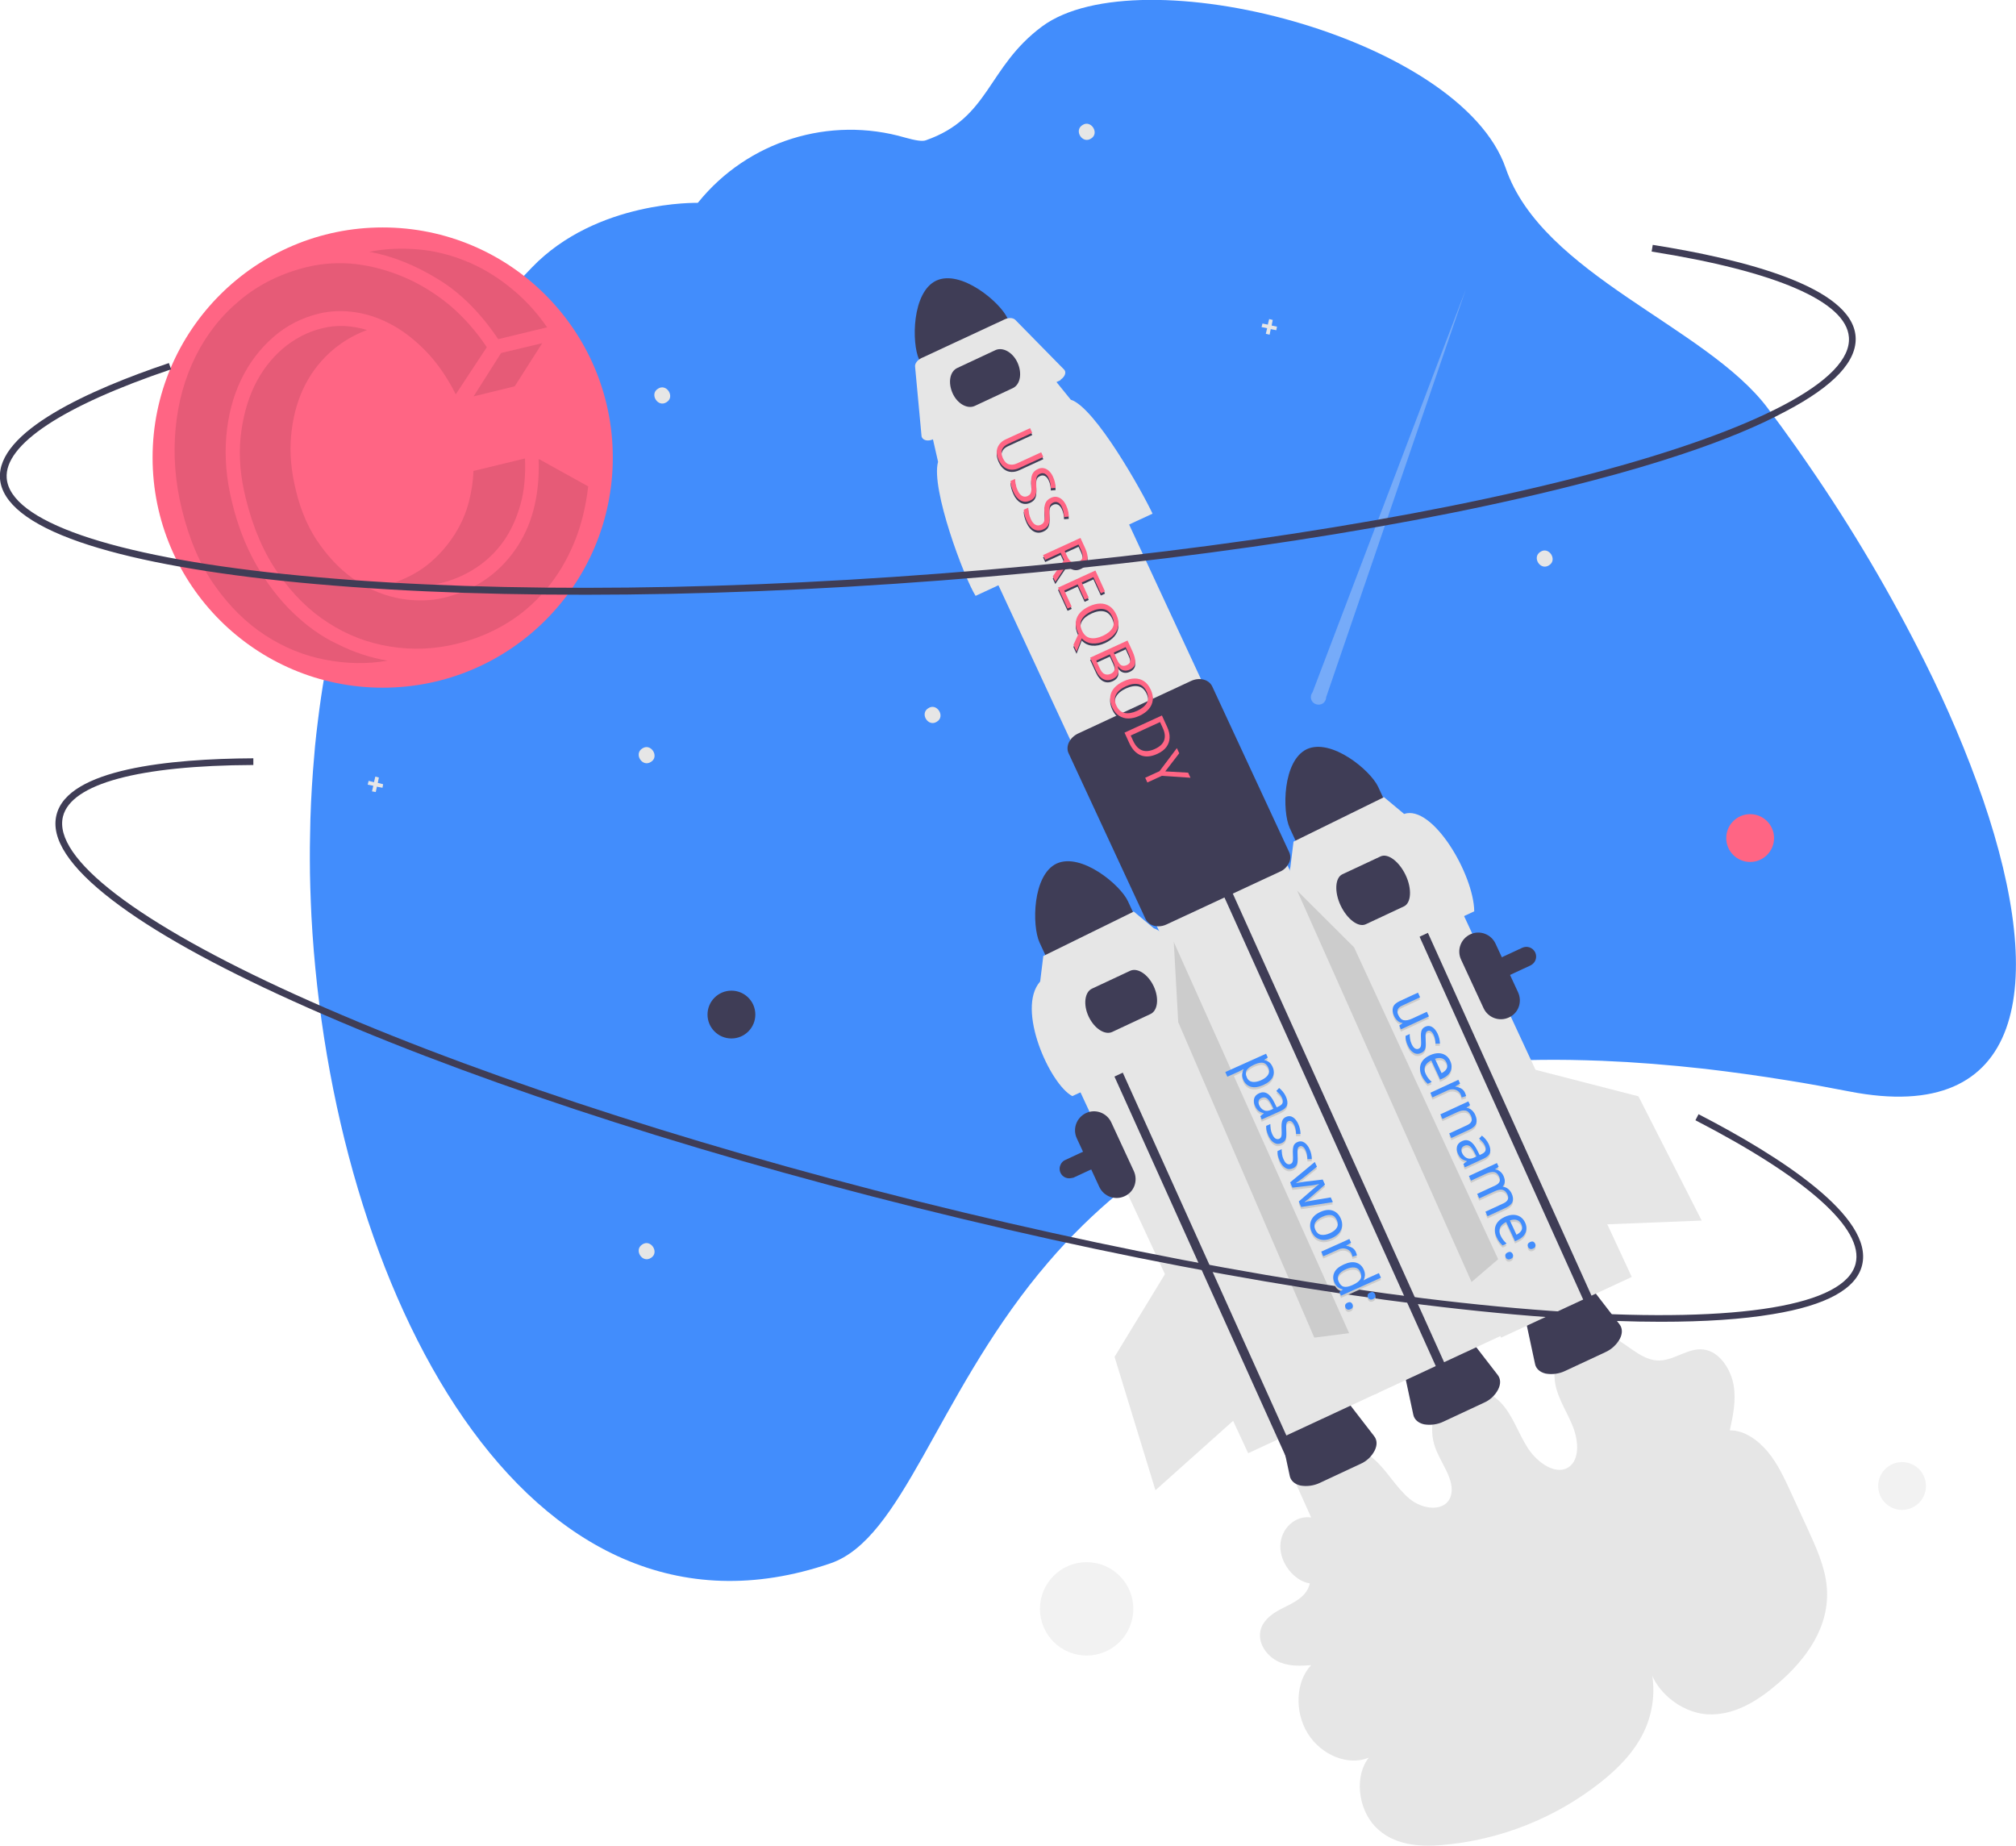
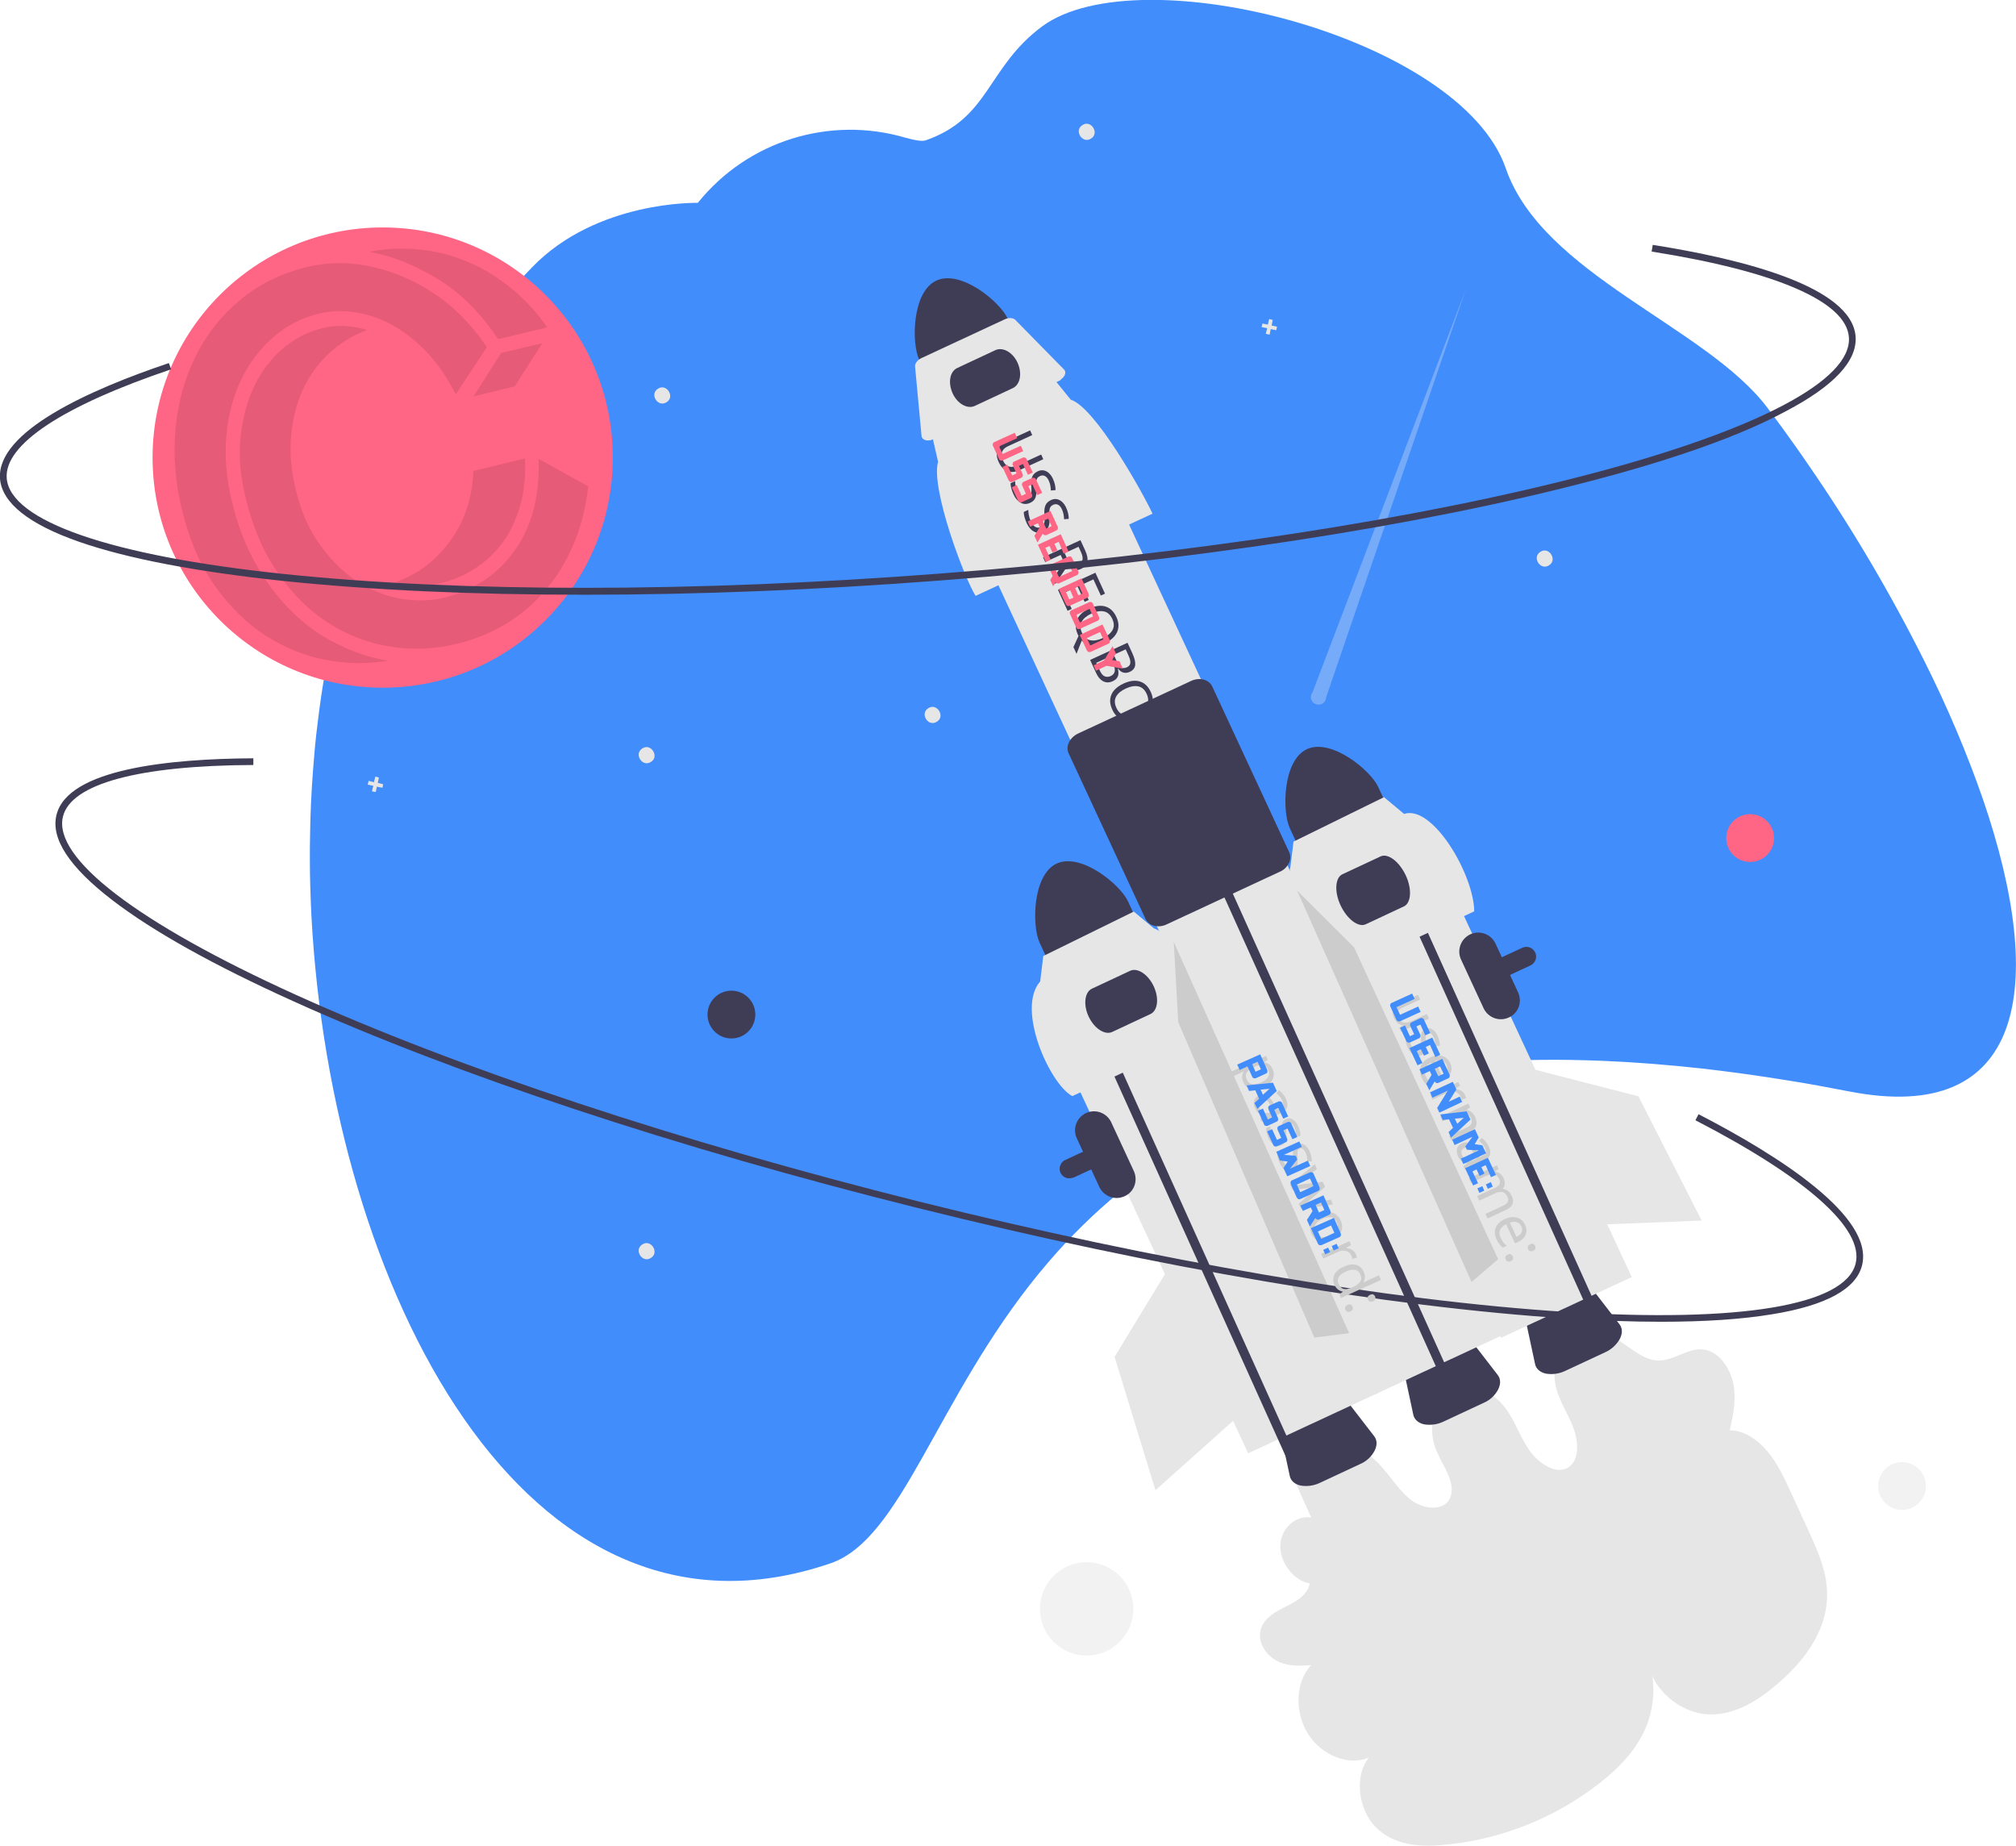
<svg xmlns="http://www.w3.org/2000/svg" version="1.1" id="a13970f5-fcb6-45bc-88b6-f9395b0a599f" x="0px" y="0px" viewBox="0 0 902.4 826.2" style="enable-background:new 0 0 902.4 826.2;" xml:space="preserve">
  <style type="text/css">
	.st0{fill:#E6E6E6;}
	.st1{fill:#3F3D56;}
	.st2{fill:#428DFC;}
	.st3{fill:#FF6584;}
	.st4{opacity:0.3;fill:#F0F0F0;enable-background:new    ;}
	.st5{font-family:'ONRAMP';}
	.st6{font-size:25.793px;}
- 	.st7{fill:#F2F2F2;}
- 	.st8{fill:#CCCCCC;}
- 	.st9{opacity:0.1;}
+ 	.st7{enable-background:new    ;}
+ 	.st8{fill:#F2F2F2;}
+ 	.st9{fill:#CCCCCC;}
+ 	.st10{font-size:25.794px;}
+ 	.st11{opacity:0.1;}
</style>
  <path class="st0" d="M578.2,659.8l8.7,19.4c-7-1.1-13.6,4.9-13.8,12.6s6.1,15.8,13.2,16.9c-1.3,6-7.2,8.6-12.2,11.1  s-10.5,6.4-10.1,12.8c0.3,5.1,4.5,9.7,9.1,11.5s9.2,1.5,13.8,1.2c-6.9,7.2-7.6,20.8-1.5,30.6s18.2,14.6,27.3,10.8  c-6.4,8-5,22.6,2.9,30.9c8,8.3,19.7,9.1,29.9,8.2c25.9-2.2,50.6-12,71-28.1c7.8-6.2,15.1-13.5,19.5-22.9s5.7-21.5,1.6-32.3  c1.1,13.5,14.6,24.2,26.8,24.8s22.8-6.3,31.8-14.1c12-10.4,23.1-25,21.5-43c-0.8-8.9-4.7-17.5-8.5-25.8l-7.4-16.1  c-3-6.5-6-13.1-10.5-18.5s-10.7-9.7-17-9.6c1.4-6.5,2.9-13.3,1.7-20.2s-5.8-14.1-12-15.7c-7.9-2.1-14.6,5.3-22.6,4.6  c-7.7-0.7-14-8.4-21.5-11.4c-6.3-2.7-13.5-1.5-18.5,3.2c-4.7,4.6-6.7,12.4-5,19.8c1.5,6.5,5.4,12.1,7.8,18.4s2.8,14.2-1.8,17.6  c-5.6,4.1-14-1.5-18.4-8.2s-6.8-14.9-12.3-20.6c-6.5-6.7-16.6-8.3-23.3-3.6s-9.2,15.1-5.9,24c2.7,7.3,9,14.6,6.9,21.5  c-2.3,7.2-12.4,6.3-18.5,1.2s-10.1-12.8-16.2-18c-6.1-5.3-14.1-7.6-21.1-6.1c-7.2,1.7-13.1,6.9-15.6,13.9" />
  <path class="st1" d="M718.6,605.2l-18,8.4c-2.7,1.3-5.8,1.7-8.7,1.2c-2.6-0.6-4.4-2.2-4.8-4.4l-4.2-19.6c-0.8-3.7,2.3-8.1,7.3-10.4  l9.9-4.6c5-2.3,10.3-1.8,12.6,1.1l12.2,15.8c1.4,1.8,1.4,4.1,0.2,6.5C723.6,601.9,721.3,604,718.6,605.2z" />
  <path class="st2" d="M160.6,243.8c16.9-46.3,43.3-88.6,77.5-124.1c29-30.1,74.2-28.9,74.2-28.9l0.3-0.3  c22.2-27.4,58.7-38.8,92.6-28.9c4.3,1.2,7.6,1.8,9.2,1.2c28.7-10,27.4-32.7,52.1-51c43.4-32,187.2,4.7,207.5,63.5  c16.4,47.7,89.8,70.8,117.2,107.3c4.3,5.7,8.5,11.5,12.6,17.3c1.9,2.7,3.8,5.4,5.7,8.2c19.4,28.1,36.8,57.6,52.1,88.2  c10,20,18.8,40.6,26.1,61.7c28.6,83.6,18.8,145.9-60,130.5c-9.3-1.8-18.4-3.5-27.3-4.9c-12.9-2.1-25.3-3.8-37.2-5.2  c-16.1-1.8-31.4-3-46-3.6c-4.9-0.2-9.7-0.3-14.4-0.4c-69.7-1-121.3,12.1-160.7,32.5c-6.7,3.4-13,7.1-19,10.9  c-9.1,5.8-17.8,12.3-26.1,19.3c-11.4,9.8-21.9,20.6-31.4,32.2L465,570c-46,56.3-61.2,118.7-93.2,129.7  C234.9,746.6,148.3,576.5,139.4,410c-0.4-8.4-0.7-16.8-0.7-25.1c0-3.7,0-7.4,0.1-11.2c0.1-9.7,0.6-19.3,1.3-28.8  c0.3-3.6,0.6-7.2,0.9-10.8c0.4-3.9,0.8-7.7,1.3-11.5C145.7,294.5,151.8,267.9,160.6,243.8z" />
  <path class="st1" d="M585,335.3c-10.9,5.1-11.1,27.9-7.7,35.3l6.2,13.4l39.6-18.4l-6.2-13.4C613.5,344.8,596,330.3,585,335.3z" />
-   <path class="st1" d="M478.6,527.4c-2.4,0-4.3-1.9-4.3-4.3c0-0.5,0.1-1,0.3-1.5c0.4-1.1,1.2-2,2.2-2.4l204.6-95  c2.2-1,4.7-0.1,5.8,2.1c0,0,0,0,0,0c1,2.2,0.1,4.7-2.1,5.8h0l-204.6,95C479.9,527.2,479.2,527.4,478.6,527.4z" />
-   <rect x="623" y="377.6" transform="matrix(0.9069 -0.4214 0.4214 0.9069 -143.9497 321.3741)" class="st0" width="64.5" height="217.7" />
+   <path class="st1" d="M478.6,527.4c-2.4,0-4.3-1.9-4.3-4.3c0-0.5,0.1-1,0.3-1.5c0.4-1.1,1.2-2,2.2-2.4l204.6-95  c2.2-1,4.7-0.1,5.8,2.1l0,0c1,2.2,0.1,4.7-2.1,5.8l0,0l-204.6,95C479.9,527.2,479.2,527.4,478.6,527.4z" />
+   <rect x="623" y="377.6" transform="matrix(0.9069 -0.4214 0.4214 0.9069 -143.9492 321.4266)" class="st0" width="64.5" height="217.7" />
  <path class="st1" d="M419.1,125.6c-10.9,5.1-11.1,27.9-7.7,35.3l6.2,13.4l39.6-18.4l-6.2-13.4C447.6,135.1,430.1,120.5,419.1,125.6z  " />
  <path class="st1" d="M664.1,627.9l-18,8.4c-2.7,1.3-5.8,1.7-8.7,1.2c-2.6-0.6-4.4-2.2-4.8-4.4l-4.2-19.6c-0.8-3.7,2.3-8.1,7.3-10.4  l9.9-4.6c5-2.3,10.3-1.8,12.6,1.1l12.2,15.8c1.4,1.8,1.4,4.1,0.2,6.5C669.2,624.6,666.9,626.7,664.1,627.9z" />
  <path class="st1" d="M608.8,655.3l-18,8.4c-2.7,1.3-5.8,1.7-8.7,1.2c-2.6-0.6-4.4-2.2-4.8-4.4l-4.2-19.6c-0.8-3.7,2.3-8.1,7.3-10.4  l9.9-4.6c5-2.3,10.3-1.8,12.6,1.1l12.2,15.8c1.4,1.8,1.4,4.1,0.2,6.5C613.9,652,611.6,654.1,608.8,655.3z" />
-   <rect x="519.5" y="191.1" transform="matrix(0.9069 -0.4214 0.4214 0.9069 -121.8447 270.7563)" class="st0" width="64.5" height="440" />
+   <rect x="519.5" y="191.1" transform="matrix(0.9069 -0.4214 0.4214 0.9069 -121.8416 270.7923)" class="st0" width="64.5" height="440" />
  <polyline class="st1" points="549,403.7 542.4,389.3 546.2,387.5 552.7,401.9 647.4,611.9 643.7,613.7 " />
  <polyline class="st1" points="623,391.7 616.4,377.3 620.2,375.5 626.7,389.9 721.4,599.9 717.7,601.7 " />
  <path class="st0" d="M515.9,229.9l-79.2,36.8c-5-7.8-20.2-48.1-16.8-60l-2.6-11.4l54.7-25.4l7.3,9  C490.2,182.3,511.3,220.1,515.9,229.9z" />
  <path class="st0" d="M474.2,170.4l-56.5,26.2c-2.1,1-4.3,0.6-5-0.8c-0.1-0.2-0.2-0.4-0.2-0.6l-2.9-31.2c-0.1-1.3,1-2.8,2.8-3.7  l37.4-17.4c1.7-0.8,3.6-0.7,4.6,0.2l21.9,22.3c1.1,1.1,0.5,3.1-1.4,4.4C474.8,170.1,474.5,170.3,474.2,170.4z" />
  <path class="st1" d="M518.5,414.6c-0.6,0-1.2-0.1-1.8-0.2c-1.7-0.4-3.1-1.5-3.9-3l-34.5-74.3c-1.4-3.1,0.5-7,4.3-8.8l50.5-23.5  c3.8-1.8,8-0.7,9.5,2.4l34.5,74.3c0.7,1.6,0.6,3.4-0.2,4.9c-0.9,1.7-2.3,3.1-4.1,3.8l-50.5,23.5  C521.1,414.3,519.8,414.6,518.5,414.6z" />
-   <rect x="509.8" y="429.3" transform="matrix(0.9069 -0.4214 0.4214 0.9069 -176.285 278.5037)" class="st0" width="64.5" height="217.7" />
+   <rect x="509.8" y="429.3" transform="matrix(0.9069 -0.4214 0.4214 0.9069 -176.2852 278.5371)" class="st0" width="64.5" height="217.7" />
  <path class="st1" d="M453.4,173.7l-17.1,8c-3.3,1.5-7.8-1-9.9-5.7s-1.3-9.7,2.1-11.3l17.1-8c3.3-1.5,7.8,1,9.9,5.7  S456.7,172.1,453.4,173.7z" />
  <path class="st1" d="M473,386.5c-10.9,5.1-11.1,27.9-7.7,35.3l6.2,13.4l39.6-18.4l-6.2-13.4C501.5,396,484,381.5,473,386.5z" />
  <path class="st0" d="M291.4,341c-3.9,2.6-7.8-3.6-3.9-6C291.3,332.4,295.3,338.6,291.4,341z" />
  <path class="st0" d="M693.4,253c-3.9,2.6-7.8-3.6-3.9-6C693.3,244.4,697.3,250.6,693.4,253z" />
  <path class="st0" d="M419.4,323c-3.9,2.6-7.8-3.6-3.9-6C419.3,314.4,423.3,320.6,419.4,323z" />
  <path class="st0" d="M291.4,563c-3.9,2.6-7.8-3.6-3.9-6C291.3,554.4,295.3,560.6,291.4,563z" />
  <path class="st0" d="M488.4,62c-3.9,2.6-7.8-3.6-3.9-6C488.3,53.4,492.3,59.6,488.4,62z" />
  <path class="st0" d="M298.4,180c-3.9,2.6-7.8-3.6-3.9-6C298.3,171.4,302.3,177.6,298.4,180z" />
  <polygon class="st0" points="571.6,146.2 569.2,145.7 569.7,143.2 568.1,142.8 567.5,145.3 565.1,144.8 564.7,146.4 567.2,146.9   566.6,149.4 568.3,149.8 568.8,147.3 571.3,147.8 " />
  <polygon class="st0" points="171.5,351 169.1,350.4 169.6,348 168,347.6 167.4,350.1 165,349.5 164.6,351.2 167.1,351.7   166.5,354.2 168.2,354.5 168.7,352.1 171.2,352.6 " />
  <path class="st1" d="M675.4,455.4c-4.3,2-9.3,0.1-11.3-4.1L654,429.5c-2-4.3-0.1-9.3,4.1-11.3c4.3-2,9.3-0.1,11.3,4.1l10.1,21.8  C681.5,448.4,679.7,453.5,675.4,455.4z" />
  <path class="st1" d="M503.4,535.4c-4.3,2-9.3,0.1-11.3-4.1L482,509.5c-2-4.3-0.1-9.3,4.1-11.3c4.3-2,9.3-0.1,11.3,4.1l10.1,21.8  C509.5,528.4,507.7,533.5,503.4,535.4z" />
  <path class="st0" d="M659.9,407.9L592,439.4c-4.3-6.7-17.3-41.1-14.4-51.3l1.4-11.4l40.5-19.9l9,7.5  C641.2,360,659.7,391.3,659.9,407.9z" />
  <path class="st1" d="M628.4,405.7l-17.1,8c-3.3,1.5-8.3-2.3-11.2-8.4s-2.5-12.5,0.8-14l17.1-8c3.3-1.5,8.3,2.3,11.2,8.4  S631.7,404.2,628.4,405.7z" />
  <polyline class="st1" points="483,446.7 476.4,432.3 480.2,430.5 486.7,444.9 581.4,654.9 577.7,656.7 " />
  <path class="st0" d="M547.8,459.1L480,490.6c-10-5.2-25.3-39-14.4-51.3l1.4-11.4l40.5-19.9l9,7.5  C525.8,418.3,543.9,450.6,547.8,459.1z" />
  <path class="st1" d="M514.9,453.9l-17.1,8c-3.3,1.5-8-1.6-10.5-6.9s-1.8-11,1.5-12.5l17.1-8c3.3-1.5,8,1.6,10.5,6.9  S518.3,452.4,514.9,453.9z" />
  <circle class="st3" cx="171.3" cy="204.8" r="103" />
  <path class="st4" d="M593.6,312.1l62.6-182.8l-68.7,180.6c-1.2,1.5-0.9,3.7,0.6,4.8s3.7,0.9,4.8-0.6  C593.3,313.6,593.6,312.9,593.6,312.1L593.6,312.1z" />
  <circle class="st3" cx="783.4" cy="375.1" r="10.7" />
-   <text transform="matrix(0.417 0.9089 -0.9089 0.417 443.3772 198.201)" class="st1 st5 st6">USS REQBODY</text>
-   <text transform="matrix(0.417 0.9089 -0.9089 0.417 443.3772 197.201)" class="st3 st5 st6">USS REQBODY</text>
-   <circle class="st7" cx="851.4" cy="665.1" r="10.7" />
-   <circle class="st7" cx="486.4" cy="720.1" r="20.9" />
+   <text transform="matrix(0.417 0.9089 -0.9089 0.417 443.3771 198.2011)" class="st1 st5 st6">USS REQBODY</text>
+   <g class="st7">
+     <path class="st3" d="M447.2,205.5l-2.7-5.9c-0.2-0.3-0.2-0.7-0.1-1c0.1-0.3,0.3-0.6,0.6-0.7l9.2-4.2l1.1,2.4l-8.1,3.7l1.6,3.4   l8.1-3.7l1.1,2.4l-9.2,4.2c-0.3,0.1-0.6,0.1-0.9,0S447.3,205.8,447.2,205.5z" />
+     <path class="st3" d="M451.5,215l-2.8-6l2.2-1l2.2,4.8l1.9-0.9l-1.6-3.6c-0.2-0.3-0.2-0.7-0.1-1s0.3-0.6,0.6-0.7l4-1.8   c0.3-0.1,0.6-0.1,0.9,0c0.3,0.1,0.6,0.4,0.7,0.7l2.8,6l-2.2,1l-2.2-4.8l-1.8,0.8l1.6,3.6c0.2,0.3,0.2,0.7,0.1,1s-0.3,0.6-0.6,0.7   l-4.1,1.9c-0.3,0.1-0.6,0.1-0.9,0C451.9,215.5,451.7,215.3,451.5,215z" />
+     <path class="st3" d="M455.7,224.1l-2.8-6l2.2-1l2.2,4.8l1.9-0.9l-1.6-3.6c-0.2-0.3-0.2-0.7-0.1-1s0.3-0.6,0.6-0.7l4-1.8   c0.3-0.1,0.6-0.1,0.9,0s0.6,0.4,0.7,0.7l2.8,6l-2.2,1l-2.2-4.8l-1.8,0.8l1.6,3.6c0.2,0.3,0.2,0.7,0.1,1c-0.1,0.3-0.3,0.6-0.6,0.7   l-4.1,1.9c-0.3,0.1-0.6,0.1-0.9,0S455.9,224.4,455.7,224.1z" />
+     <path class="st3" d="M463,239.9l2.4-4l-0.8-1.7l-3.5,1.6l-1.1-2.4l10.2-4.7l3.2,7c0.2,0.3,0.2,0.7,0.1,1c-0.1,0.3-0.3,0.6-0.6,0.7   l-4.5,2.1c-0.3,0.1-0.6,0.1-0.9,0c-0.3-0.1-0.6-0.4-0.7-0.7l-2.4,4L463,239.9z M466.8,233.2l1.5,3.4l2.4-1.1l-1.5-3.4L466.8,233.2z   " />
+     <path class="st3" d="M473.9,242.5l-1.9,0.9l1.3,2.9l-2.2,1l-1.3-2.9l-1.9,0.8l2.4,5.3l-2.2,1l-3.5-7.7l10.2-4.7l3.5,7.7l-2.2,1   L473.9,242.5z" />
+     <path class="st3" d="M470.1,259.6l1.1-1.8l-1.5-3.3c-0.2-0.3-0.2-0.7-0.1-1c0.1-0.3,0.3-0.6,0.6-0.7l8.1-3.7c0.3-0.1,0.6-0.1,0.9,0   c0.3,0.1,0.6,0.4,0.7,0.7l2.7,5.9c0.2,0.3,0.2,0.7,0.1,1c-0.1,0.3-0.3,0.6-0.6,0.7l-8.1,3.7c-0.3,0.1-0.5,0.1-0.8,0   c-0.3-0.1-0.5-0.3-0.7-0.5l-1.1,1.8L470.1,259.6z M474,258.3l5.9-2.7l-1.6-3.5l-5.9,2.7L474,258.3z" />
+     <path class="st3" d="M487.3,265.8c0.1,0.3,0.2,0.6,0.1,1c-0.1,0.3-0.3,0.6-0.6,0.7l-8.1,3.7c-0.3,0.1-0.6,0.1-0.9,0   c-0.3-0.1-0.5-0.4-0.7-0.7l-3.2-6.9l10.2-4.7L487.3,265.8z M478.6,268.3l1.9-0.8l-1.5-3.4l-1.9,0.8L478.6,268.3z M483,262.3   l-1.8,0.8l1.5,3.4l1.8-0.8L483,262.3z" />
+     <path class="st3" d="M481.7,280.8l-2.7-5.9c-0.2-0.3-0.2-0.7-0.1-1s0.3-0.6,0.6-0.7l8.1-3.7c0.3-0.1,0.6-0.1,0.9,0   c0.3,0.1,0.6,0.4,0.7,0.7l2.7,5.9c0.2,0.3,0.2,0.7,0.1,1c-0.1,0.3-0.3,0.6-0.6,0.7l-8.1,3.7c-0.3,0.1-0.6,0.1-0.9,0   C482.1,281.4,481.9,281.1,481.7,280.8z M481.8,275.2l1.6,3.4l5.9-2.7l-1.6-3.4L481.8,275.2z" />
+     <path class="st3" d="M496.7,286.4c0.2,0.3,0.2,0.7,0.1,1c-0.1,0.3-0.3,0.6-0.6,0.7l-8.1,3.7c-0.3,0.1-0.6,0.1-0.9,0   c-0.3-0.1-0.5-0.4-0.7-0.7l-3.2-6.9l10.2-4.7L496.7,286.4z M493.9,286.2l-1.5-3.3l-5.9,2.7l1.5,3.3L493.9,286.2z" />
+     <path class="st3" d="M495.3,298l-4.7,2.2l-1.1-2.4l4.7-2.2l3.8-6.4l1.5,3.3l-1.7,2.9l3.3,0.6l1.5,3.3L495.3,298z" />
+   </g>
+   <circle class="st8" cx="851.4" cy="665.1" r="10.7" />
+   <circle class="st8" cx="486.4" cy="720.1" r="20.9" />
  <circle class="st1" cx="327.4" cy="454.1" r="10.7" />
  <polygon class="st0" points="687.2,478.8 733.4,490.7 761.7,546.3 713.8,548.2 " />
-   <polygon class="st8" points="580.6,398.6 606.1,424 670.6,563.6 658.7,573.8 " />
-   <polygon class="st8" points="525.4,421.6 527.4,457.5 588.3,598.7 603.9,596.7 " />
+   <polygon class="st9" points="580.6,398.6 606.1,424 670.6,563.6 658.7,573.8 " />
+   <polygon class="st9" points="525.4,421.6 527.4,457.5 588.3,598.7 603.9,596.7 " />
  <polygon class="st0" points="523.7,566.6 498.9,607.3 517.2,667 552.9,635.1 " />
-   <path class="st1" d="M743.4,591.6c-12.9,0-27.1-0.5-42.5-1.5c-79.6-5.1-182.7-22.6-290.4-49.5C302.9,513.8,203.6,480.9,131,448  c-35.4-16-62.6-31.2-80.7-45.1c-19.2-14.7-27.7-27.6-25-38.2c5.1-20.6,50.7-25.1,88.1-25.3l0,3c-51.3,0.2-81.5,8.4-85.2,23  c-4.7,18.6,33.3,47.7,104.1,79.8c72.5,32.9,171.6,65.7,279.1,92.6c107.5,26.8,210.4,44.4,289.8,49.4c77.6,4.9,124.7-2.9,129.4-21.6  c3.9-15.5-21.6-38.3-71.7-64.2l1.4-2.7c36.4,18.8,78.6,45.9,73.2,67.6c-2.6,10.6-16.1,18-40,21.9  C779.8,590.5,763.1,591.6,743.4,591.6z" />
-   <text transform="matrix(0.4204 0.9074 -0.9074 0.4204 621.3113 449.2487)" class="st8 st5 st6">username:</text>
-   <text transform="matrix(0.4102 0.912 -0.912 0.4102 553.204 476.3041)" class="st8 st5 st6">password:</text>
-   <text transform="matrix(0.4204 0.9074 -0.9074 0.4204 621.3113 448.2487)" class="st2 st5 st6">username:</text>
-   <text transform="matrix(0.4102 0.912 -0.912 0.4102 553.204 475.3041)" class="st2 st5 st6">password:</text>
-   <g class="st9">
+   <path class="st1" d="M743.4,591.6c-12.9,0-27.1-0.5-42.5-1.5c-79.6-5.1-182.7-22.6-290.4-49.5C302.9,513.8,203.6,480.9,131,448  c-35.4-16-62.6-31.2-80.7-45.1c-19.2-14.7-27.7-27.6-25-38.2c5.1-20.6,50.7-25.1,88.1-25.3v3c-51.3,0.2-81.5,8.4-85.2,23  c-4.7,18.6,33.3,47.7,104.1,79.8c72.5,32.9,171.6,65.7,279.1,92.6c107.5,26.8,210.4,44.4,289.8,49.4c77.6,4.9,124.7-2.9,129.4-21.6  c3.9-15.5-21.6-38.3-71.7-64.2l1.4-2.7c36.4,18.8,78.6,45.9,73.2,67.6c-2.6,10.6-16.1,18-40,21.9  C779.8,590.5,763.1,591.6,743.4,591.6z" />
+   <text transform="matrix(0.4204 0.9073 -0.9073 0.4204 621.3119 449.2486)" class="st9 st5 st10">username:</text>
+   <text transform="matrix(0.4102 0.912 -0.912 0.4102 553.2042 476.304)" class="st9 st5 st6">password:</text>
+   <g class="st7">
+     <path class="st2" d="M625.1,456.5l-2.7-5.9c-0.2-0.3-0.2-0.7-0.1-1c0.1-0.3,0.3-0.6,0.6-0.7l9.2-4.2l1.1,2.4l-8.1,3.7l1.6,3.4   l8.1-3.7l1.1,2.4l-9.2,4.2c-0.3,0.1-0.6,0.1-0.9,0C625.5,457.1,625.3,456.8,625.1,456.5z" />
+     <path class="st2" d="M629.5,466l-2.8-6l2.2-1l2.2,4.8l1.9-0.9l-1.7-3.6c-0.2-0.3-0.2-0.7-0.1-1s0.3-0.6,0.6-0.7l4-1.9   c0.3-0.1,0.6-0.1,0.9,0c0.3,0.1,0.6,0.4,0.7,0.7l2.8,6l-2.2,1l-2.2-4.8l-1.8,0.8l1.7,3.6c0.2,0.3,0.2,0.7,0.1,1   c-0.1,0.3-0.3,0.6-0.6,0.7l-4.1,1.9c-0.3,0.1-0.6,0.1-0.9,0C629.9,466.5,629.7,466.3,629.5,466z" />
+     <path class="st2" d="M640.1,467.7l-1.9,0.9l1.4,2.9l-2.2,1l-1.4-2.9l-1.8,0.9l2.5,5.3l-2.2,1l-3.6-7.7l10.2-4.7l3.6,7.7l-2.2,1   L640.1,467.7z" />
+     <path class="st2" d="M638.4,485.1l2.4-4l-0.8-1.7l-3.5,1.6l-1.1-2.4l10.2-4.7l3.2,7c0.2,0.3,0.2,0.7,0.1,1   c-0.1,0.3-0.3,0.6-0.6,0.7l-4.5,2.1c-0.3,0.1-0.6,0.1-0.9,0s-0.6-0.4-0.7-0.7l-2.4,4L638.4,485.1z M642.2,478.4l1.6,3.3l2.4-1.1   l-1.6-3.3L642.2,478.4z" />
+     <path class="st2" d="M644.3,498l-1-2.1l4.8-7.8l-6.9,3.2l-1.1-2.4l10.2-4.7l1.6,3.4l-3.4,5.5l4.9-2.3l1.1,2.4L644.3,498z" />
+     <path class="st2" d="M648.4,506.7l2-1.9l-1.8-3.8l-2.8,0.3l-1.1-2.5l11.8-1.4l1.7,3.7l-8.7,8.1L648.4,506.7z M655.2,500.3l-4,0.4   l1.1,2.3L655.2,500.3z" />
+     <path class="st2" d="M665.2,516.2L655,521l-1.1-2.4l8-3.7l-5.3-0.3l-0.7-1.5l3.2-4.3l-8,3.7l-1.1-2.4l10.2-4.7l1.7,3.7l-1.8,3   l3.4,0.5L665.2,516.2z" />
+     <path class="st2" d="M665,521.5l-1.9,0.9l1.4,2.9l-2.2,1l-1.4-2.9l-1.8,0.9l2.5,5.3l-2.2,1l-3.6-7.7l10.2-4.7l3.6,7.7l-2.2,1   L665,521.5z" />
+     <path class="st2" d="M663.5,530.9l0.9,2l-2.2,1l-0.9-2L663.5,530.9z M668.2,531.1l-2.2,1l-0.9-2l2.2-1L668.2,531.1z" />
+   </g>
+   <g class="st7">
+     <path class="st2" d="M567.2,478.8c0.1,0.3,0.2,0.7,0.1,1c-0.1,0.3-0.3,0.6-0.6,0.7l-4.6,2.1c-0.3,0.1-0.6,0.1-0.9,0   c-0.3-0.1-0.6-0.4-0.7-0.7l-2.1-4.6l-3.5,1.6l-1.1-2.4l10.3-4.6L567.2,478.8z M564.4,478.6l-1.5-3.4l-2.4,1.1l1.5,3.4L564.4,478.6z   " />
+     <path class="st2" d="M561.5,493.7l2.1-1.9l-1.7-3.8l-2.8,0.3l-1.1-2.5l11.8-1.2l1.7,3.7l-8.7,8L561.5,493.7z M568.3,487.3l-4,0.4   l1,2.3L568.3,487.3z" />
+     <path class="st2" d="M565.8,503.2l-2.7-6l2.2-1l2.2,4.8l1.9-0.9l-1.6-3.6c-0.1-0.3-0.2-0.7-0.1-1c0.1-0.3,0.3-0.6,0.6-0.7l4-1.8   c0.3-0.1,0.6-0.1,0.9,0c0.3,0.1,0.6,0.4,0.7,0.7l2.7,6l-2.2,1l-2.2-4.8l-1.8,0.8l1.6,3.6c0.1,0.3,0.2,0.7,0.1,1   c-0.1,0.3-0.3,0.6-0.6,0.7l-4.1,1.9c-0.3,0.1-0.6,0.1-0.9,0C566.1,503.8,565.9,503.6,565.8,503.2z" />
+     <path class="st2" d="M569.9,512.4l-2.7-6l2.2-1l2.2,4.8l1.9-0.9l-1.6-3.6c-0.1-0.3-0.2-0.7-0.1-1c0.1-0.3,0.3-0.6,0.6-0.7l4-1.8   c0.3-0.1,0.6-0.1,0.9,0c0.3,0.1,0.6,0.4,0.7,0.7l2.7,6l-2.2,1l-2.2-4.8l-1.8,0.8l1.6,3.6c0.1,0.3,0.2,0.7,0.1,1   c-0.1,0.3-0.3,0.6-0.6,0.7l-4.1,1.9c-0.3,0.1-0.6,0.1-0.9,0C570.3,513,570,512.7,569.9,512.4z" />
+     <path class="st2" d="M571.3,515.5l10.3-4.6l1.1,2.4l-8,3.6l5.3,0.4l0.7,1.6l-3.3,4.2l8-3.6l1.1,2.4l-10.3,4.6l-1.7-3.7l1.9-2.9   l-3.5-0.5L571.3,515.5z" />
+     <path class="st2" d="M580.4,535.9l-2.6-5.9c-0.1-0.3-0.2-0.7-0.1-1c0.1-0.3,0.3-0.6,0.6-0.7l8.1-3.6c0.3-0.1,0.6-0.1,0.9,0   c0.3,0.1,0.6,0.4,0.7,0.7l2.6,5.9c0.1,0.3,0.2,0.7,0.1,1c-0.1,0.3-0.3,0.6-0.6,0.7l-8.1,3.7c-0.3,0.1-0.6,0.1-0.9,0   C580.8,536.4,580.6,536.2,580.4,535.9z M580.5,530.2l1.5,3.4l5.9-2.7l-1.5-3.4L580.5,530.2z" />
+     <path class="st2" d="M585,546l2.5-3.9l-0.8-1.7l-3.5,1.6l-1.1-2.4l10.3-4.6l3.1,7c0.2,0.3,0.2,0.7,0.1,1c-0.1,0.3-0.3,0.6-0.6,0.7   l-4.6,2.1c-0.3,0.1-0.6,0.1-0.9,0c-0.3-0.1-0.6-0.4-0.7-0.7l-2.5,3.9L585,546z M588.9,539.3l1.5,3.4l2.4-1.1l-1.5-3.4L588.9,539.3z   " />
+     <path class="st2" d="M600.1,552c0.1,0.3,0.2,0.7,0.1,1s-0.3,0.6-0.6,0.7l-8.1,3.6c-0.3,0.1-0.6,0.1-0.9,0s-0.5-0.4-0.7-0.7   l-3.1-6.9l10.3-4.6L600.1,552z M597.3,551.8l-1.5-3.3l-5.9,2.7l1.5,3.3L597.3,551.8z" />
+     <path class="st2" d="M594.5,558.4l0.9,2l-2.2,1l-0.9-2L594.5,558.4z M599.2,558.7l-2.2,1l-0.9-2l2.2-1L599.2,558.7z" />
+   </g>
+   <g class="st11">
    <polygon points="212,177.4 230.4,172.9 242.7,153.6 224.3,158  " />
-     <path d="M213.3,254c4.8-3.2,8.9-7.2,12.2-11.9c3.3-4.7,5.8-10.3,7.5-16.4c1.7-6.1,2.3-13,2-20.5l-23.1,5.6   c-0.1,4.4-0.8,9.2-2.1,14.1c-1.3,4.9-3.3,9.5-6.1,14c-2.9,4.6-6.5,8.9-10.9,12.7c-4.4,3.8-9.7,6.8-15.8,9c7,1.9,13.7,2.1,20.3,0.4   C203.1,259.6,208.5,257.2,213.3,254z" />
-     <path d="M223,151.8l21.9-5.3c-5.1-7.4-10.8-13.3-17-18.2c-6.3-5-12.9-8.9-19.8-11.6c-6.9-2.8-14-4.5-21.3-5.1   c-7.3-0.6-14.5-0.3-21.5,1.1c10.5,1.9,20.8,6.1,31,12.4C206.5,131.3,215.5,140.6,223,151.8z" />
-     <path d="M230.3,246.5c-7.7,10.8-18.2,17.7-31.4,21c-6.1,1.5-12.6,1.6-19.4,0.5c-6.8-1.2-13.3-3.7-19.5-7.7   c-6.2-4-11.7-9.4-16.6-16.2c-5-6.8-8.7-15.1-11-24.8c-2.1-8.6-2.8-16.6-2.1-24.2c0.7-7.6,2.4-14.5,5.3-20.8   c2.9-6.3,6.8-11.6,11.7-16.2c4.9-4.5,10.5-8,17-10.4c-3.4-1-6.8-1.6-10.2-1.8c-3.4-0.1-6.6,0.2-9.8,1c-6.6,1.6-12.5,4.7-17.8,9.2   c-5.2,4.5-9.5,10.1-12.7,16.8c-3.2,6.7-5.2,14.3-6.1,22.8c-0.9,8.5-0.1,17.6,2.3,27.3c3.2,13.1,8,24.3,14.5,33.6   c6.5,9.4,14,16.8,22.5,22.2c8.5,5.5,17.7,9,27.7,10.6c10,1.6,20,1.2,30-1.3c7.7-1.9,14.9-4.8,21.6-8.8c6.7-4,12.6-9,17.8-15.1   c5.2-6,9.4-13,12.7-20.8c3.3-7.8,5.4-16.4,6.5-25.7l-22.2-12.3C241.7,222.1,238,235.8,230.3,246.5z" />
-     <path d="M130.9,274c-6.2-6-11.6-13.2-16.3-21.4c-4.7-8.3-8.3-17.6-10.8-28.1c-2.5-10.2-3.3-19.9-2.5-29.3c0.8-9.3,3-17.7,6.6-25.2   c3.6-7.5,8.4-13.8,14.3-19c5.9-5.2,12.7-8.7,20.4-10.6c5.3-1.3,10.9-1.5,16.7-0.6c5.8,0.9,11.4,2.9,16.9,6   c5.5,3.1,10.6,7.3,15.4,12.4c4.8,5.2,8.9,11.3,12.4,18.3l13.9-21.1c-4.8-7.2-10.3-13.4-16.5-18.7c-6.3-5.2-13-9.4-20.2-12.5   c-7.2-3.1-14.5-5.1-21.9-6c-7.4-0.8-14.7-0.4-21.8,1.3c-11.5,2.8-21.5,7.7-29.9,14.7c-8.5,7-15.1,15.4-20,25.2   c-4.9,9.8-7.9,20.6-9,32.4c-1.1,11.8-0.2,23.9,2.8,36.1c3.3,13.6,8.2,25,14.8,34.3c6.6,9.3,14.1,16.7,22.6,22.2   c8.5,5.5,17.4,9.1,26.9,10.9c9.4,1.8,18.7,2,27.8,0.4c-7.8-1.3-15.3-3.8-22.6-7.5C143.8,284.9,137.1,280,130.9,274z" />
+     <path d="M213.3,254c4.8-3.2,8.9-7.2,12.2-11.9s5.8-10.3,7.5-16.4c1.7-6.1,2.3-13,2-20.5l-23.1,5.6c-0.1,4.4-0.8,9.2-2.1,14.1   c-1.3,4.9-3.3,9.5-6.1,14c-2.9,4.6-6.5,8.9-10.9,12.7s-9.7,6.8-15.8,9c7,1.9,13.7,2.1,20.3,0.4C203.1,259.6,208.5,257.2,213.3,254z   " />
+     <path d="M223,151.8l21.9-5.3c-5.1-7.4-10.8-13.3-17-18.2c-6.3-5-12.9-8.9-19.8-11.6c-6.9-2.8-14-4.5-21.3-5.1s-14.5-0.3-21.5,1.1   c10.5,1.9,20.8,6.1,31,12.4C206.5,131.3,215.5,140.6,223,151.8z" />
+     <path d="M230.3,246.5c-7.7,10.8-18.2,17.7-31.4,21c-6.1,1.5-12.6,1.6-19.4,0.5c-6.8-1.2-13.3-3.7-19.5-7.7s-11.7-9.4-16.6-16.2   c-5-6.8-8.7-15.1-11-24.8c-2.1-8.6-2.8-16.6-2.1-24.2c0.7-7.6,2.4-14.5,5.3-20.8c2.9-6.3,6.8-11.6,11.7-16.2   c4.9-4.5,10.5-8,17-10.4c-3.4-1-6.8-1.6-10.2-1.8c-3.4-0.1-6.6,0.2-9.8,1c-6.6,1.6-12.5,4.7-17.8,9.2c-5.2,4.5-9.5,10.1-12.7,16.8   s-5.2,14.3-6.1,22.8s-0.1,17.6,2.3,27.3c3.2,13.1,8,24.3,14.5,33.6c6.5,9.4,14,16.8,22.5,22.2c8.5,5.5,17.7,9,27.7,10.6   s20,1.2,30-1.3c7.7-1.9,14.9-4.8,21.6-8.8c6.7-4,12.6-9,17.8-15.1c5.2-6,9.4-13,12.7-20.8c3.3-7.8,5.4-16.4,6.5-25.7l-22.2-12.3   C241.7,222.1,238,235.8,230.3,246.5z" />
+     <path d="M130.9,274c-6.2-6-11.6-13.2-16.3-21.4c-4.7-8.3-8.3-17.6-10.8-28.1c-2.5-10.2-3.3-19.9-2.5-29.3c0.8-9.3,3-17.7,6.6-25.2   s8.4-13.8,14.3-19s12.7-8.7,20.4-10.6c5.3-1.3,10.9-1.5,16.7-0.6s11.4,2.9,16.9,6s10.6,7.3,15.4,12.4c4.8,5.2,8.9,11.3,12.4,18.3   l13.9-21.1c-4.8-7.2-10.3-13.4-16.5-18.7c-6.3-5.2-13-9.4-20.2-12.5s-14.5-5.1-21.9-6c-7.4-0.8-14.7-0.4-21.8,1.3   c-11.5,2.8-21.5,7.7-29.9,14.7c-8.5,7-15.1,15.4-20,25.2s-7.9,20.6-9,32.4s-0.2,23.9,2.8,36.1c3.3,13.6,8.2,25,14.8,34.3   c6.6,9.3,14.1,16.7,22.6,22.2s17.4,9.1,26.9,10.9c9.4,1.8,18.7,2,27.8,0.4c-7.8-1.3-15.3-3.8-22.6-7.5   C143.8,284.9,137.1,280,130.9,274z" />
  </g>
  <path class="st1" d="M753.2,203.2c-12.3,4.1-25.8,8.1-40.8,12c-77.1,20.3-180.5,36.2-291.2,44.6c-110.6,8.5-215.2,8.5-294.6,0.2  c-38.6-4.1-69.2-9.9-90.9-17.4C12.9,234.7,0.9,225.1,0,214.3c-1.6-21.2,40.2-39.9,75.6-51.8l1,2.8C28,181.7,1.9,199,3,214  c1.5,19.2,46.6,34.8,124,42.9c79.2,8.3,183.6,8.3,294-0.2c110.4-8.4,213.7-24.3,290.6-44.5c75.2-19.8,117.5-42.1,116-61.3  c-1.2-15.9-32.6-29.5-88.3-38.3l0.5-3c40.5,6.4,89.1,18.7,90.8,41c0.8,10.9-9.6,22.1-31.1,33.4C787.3,190.6,771.8,197,753.2,203.2z" />
</svg>
